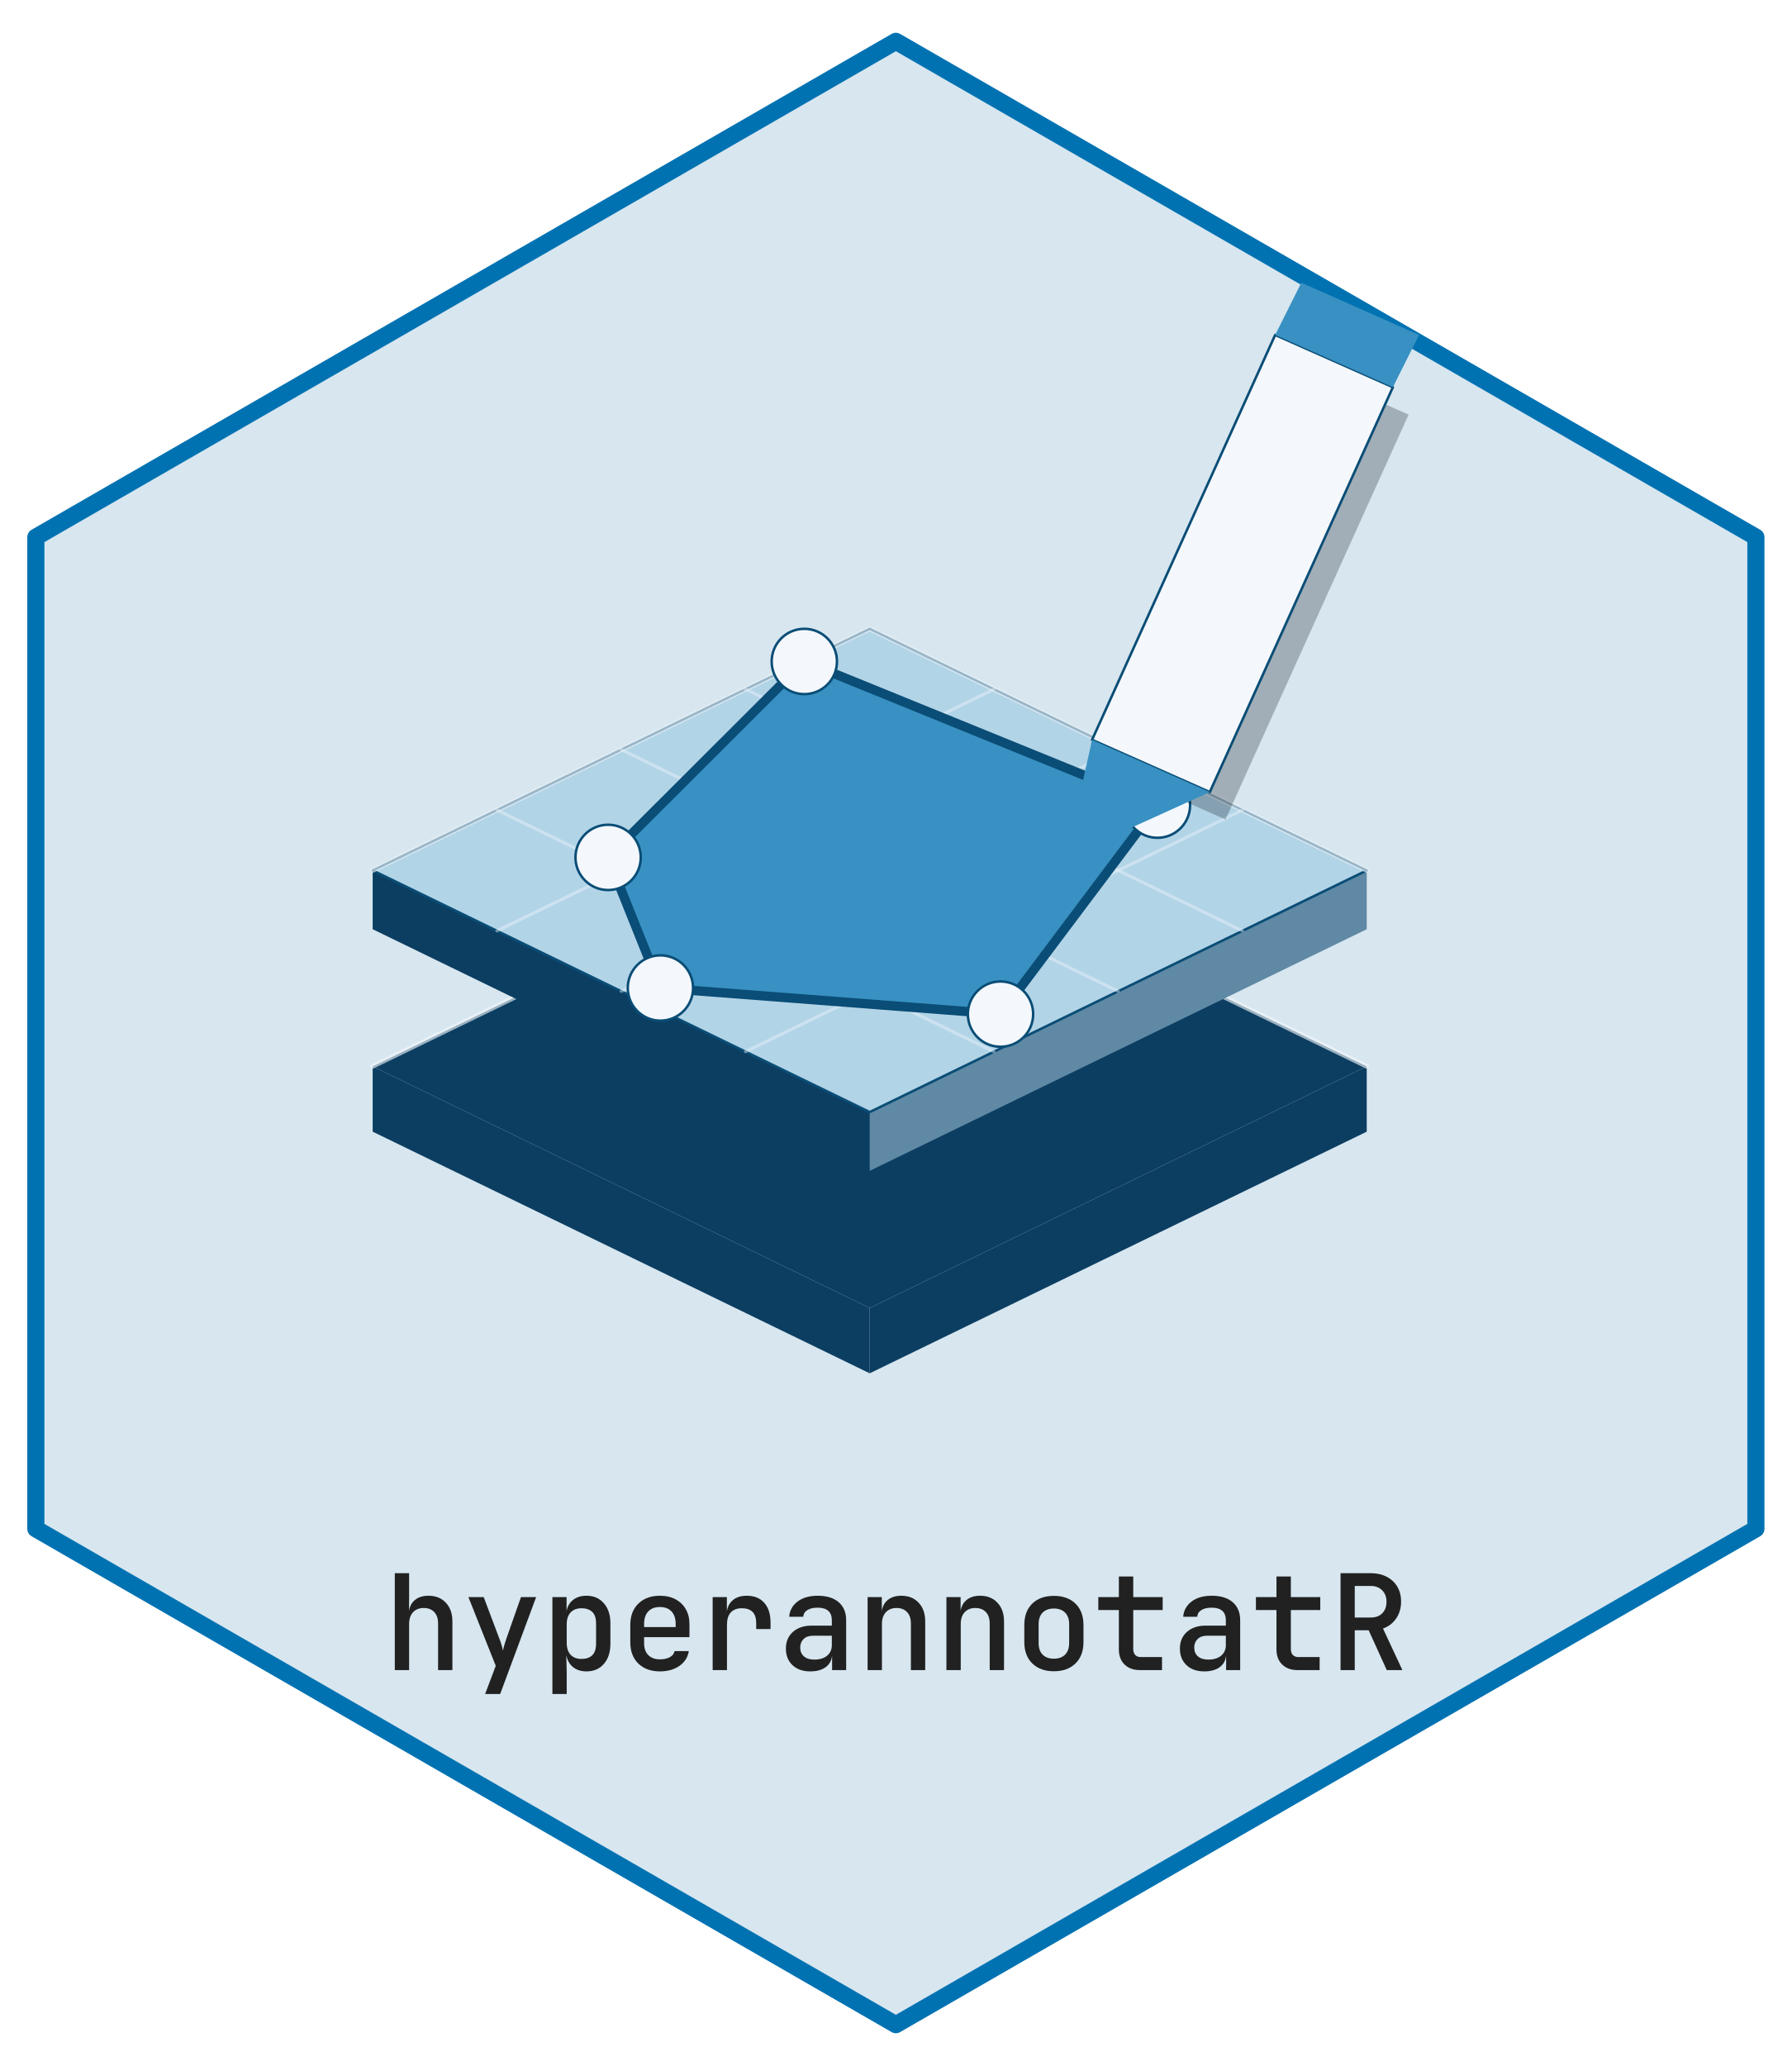
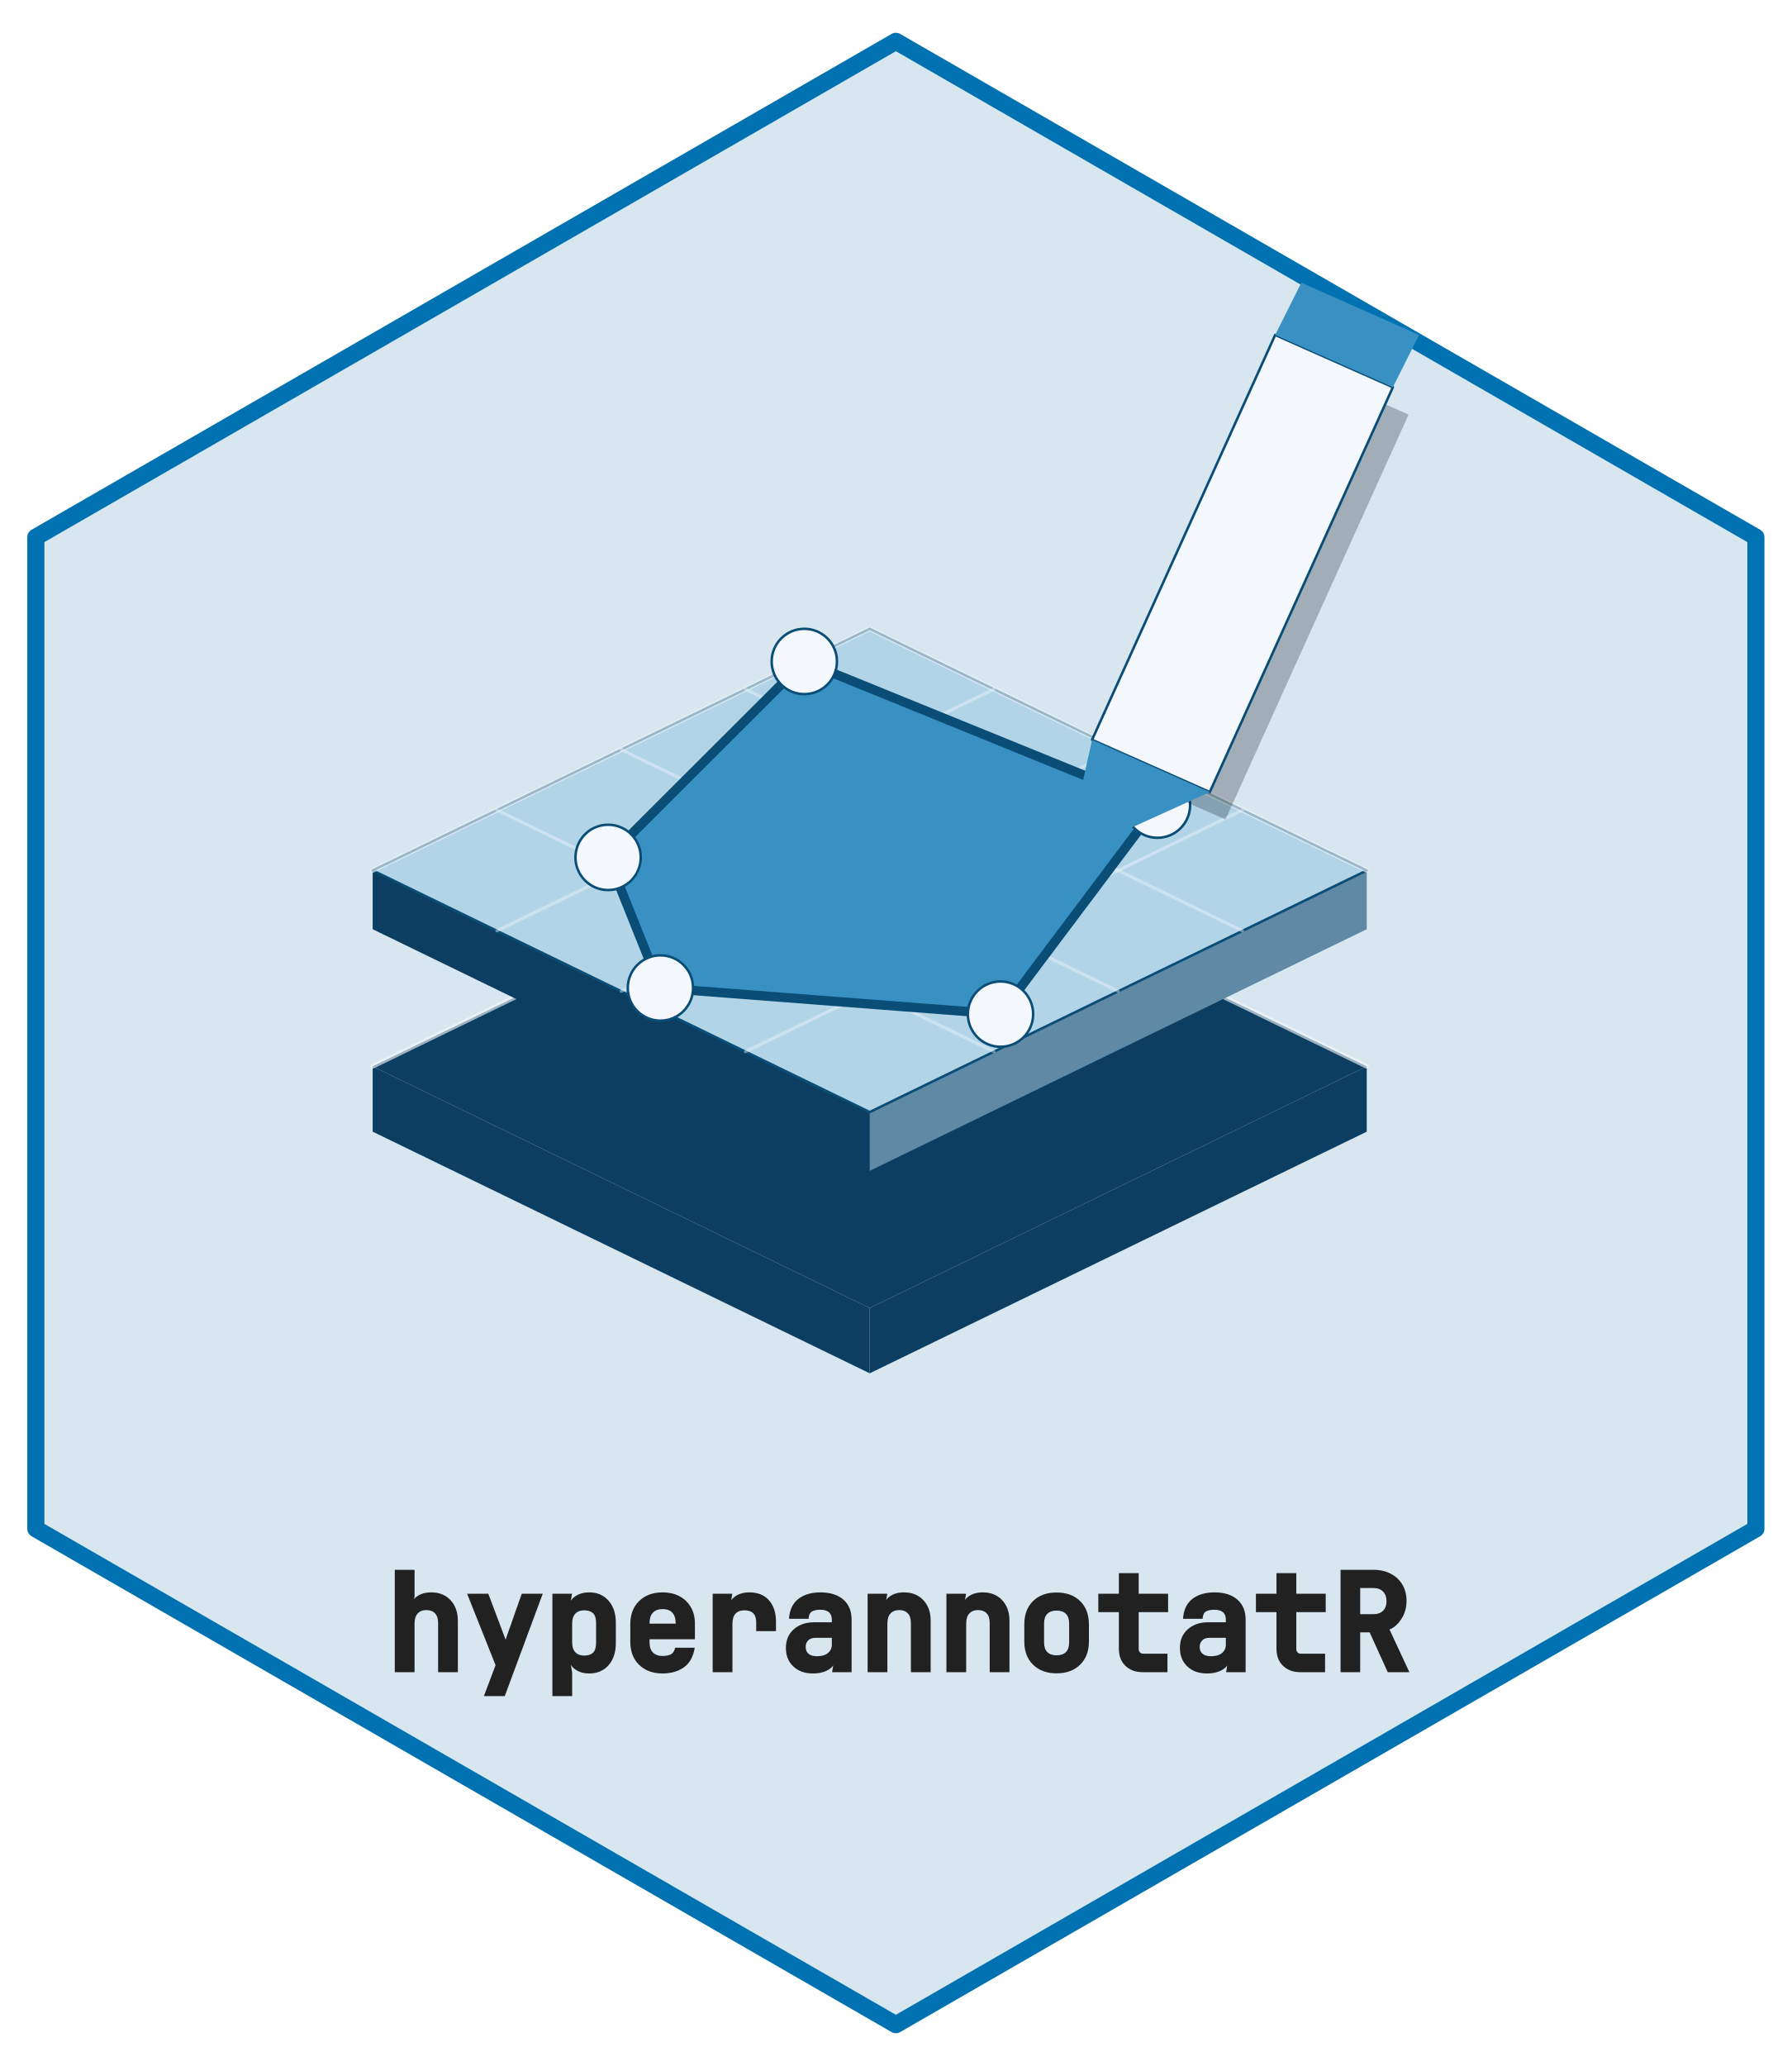
- <svg xmlns="http://www.w3.org/2000/svg" xmlns:xlink="http://www.w3.org/1999/xlink" width="432pt" height="498pt" viewBox="0 0 432 498">
+ <svg xmlns="http://www.w3.org/2000/svg" xmlns:xlink="http://www.w3.org/1999/xlink" width="432" height="498" viewBox="0 0 432 498">
  <defs>
    <g>
      <g id="glyph-0-0">
-         <path d="M 2.688 0 L 2.688 -23.359 L 6.141 -23.359 L 6.141 -17.594 L 6.109 -14.234 C 6.285 -15.391 6.781 -16.289 7.594 -16.938 C 8.414 -17.594 9.488 -17.922 10.812 -17.922 C 12.562 -17.922 13.957 -17.359 15 -16.234 C 16.051 -15.117 16.578 -13.613 16.578 -11.719 L 16.578 0 L 13.125 0 L 13.125 -11.234 C 13.125 -12.43 12.812 -13.352 12.188 -14 C 11.57 -14.645 10.727 -14.969 9.656 -14.969 C 8.57 -14.969 7.711 -14.625 7.078 -13.938 C 6.453 -13.258 6.141 -12.316 6.141 -11.109 L 6.141 0 Z M 2.688 0 " />
+         <path d="M 2.688 0 L 2.688 -24.672 L 7.453 -24.672 L 7.453 -18.25 L 6.766 -14.891 C 6.535 -16.285 6.891 -17.359 7.828 -18.109 C 8.773 -18.859 9.988 -19.234 11.469 -19.234 C 13.406 -19.234 14.957 -18.609 16.125 -17.359 C 17.301 -16.109 17.891 -14.445 17.891 -12.375 L 17.891 0 L 13.125 0 L 13.125 -11.891 C 13.125 -12.91 12.875 -13.676 12.375 -14.188 C 11.883 -14.707 11.195 -14.969 10.312 -14.969 C 9.414 -14.969 8.711 -14.691 8.203 -14.141 C 7.703 -13.598 7.453 -12.805 7.453 -11.766 L 7.453 0 Z M 2.688 0 " />
      </g>
      <g id="glyph-0-1">
-         <path d="M 5.469 5.766 L 8.031 -1.031 L 1.438 -17.594 L 5.125 -17.594 L 8.859 -7.688 C 9.055 -7.207 9.238 -6.691 9.406 -6.141 C 9.57 -5.586 9.691 -5.098 9.766 -4.672 C 9.848 -5.098 9.969 -5.586 10.125 -6.141 C 10.289 -6.691 10.457 -7.207 10.625 -7.688 L 14.109 -17.594 L 17.766 -17.594 L 9.094 5.766 Z M 5.469 5.766 " />
+         <path d="M 5.172 5.766 L 7.984 -1.688 L 1.125 -18.906 L 6.234 -18.906 L 10.125 -8.578 C 10.332 -8.086 10.52 -7.555 10.688 -6.984 C 10.863 -6.41 10.781 -6.082 10.438 -6 C 10.082 -6.082 9.988 -6.406 10.156 -6.969 C 10.32 -7.539 10.488 -8.07 10.656 -8.562 L 14.297 -18.906 L 19.359 -18.906 L 10.203 5.766 Z M 5.172 5.766 " />
      </g>
      <g id="glyph-0-2">
-         <path d="M 2.688 5.766 L 2.688 -17.594 L 6.109 -17.594 L 6.109 -14.266 C 6.348 -15.422 6.883 -16.316 7.719 -16.953 C 8.562 -17.598 9.625 -17.922 10.906 -17.922 C 12.656 -17.922 14.051 -17.316 15.094 -16.109 C 16.145 -14.898 16.672 -13.297 16.672 -11.297 L 16.672 -6.344 C 16.672 -4.312 16.145 -2.691 15.094 -1.484 C 14.051 -0.285 12.656 0.312 10.906 0.312 C 9.625 0.312 8.555 -0.02 7.703 -0.688 C 6.859 -1.363 6.316 -2.285 6.078 -3.453 L 6.047 -3.453 L 6.141 0.734 L 6.141 5.766 Z M 9.703 -2.688 C 10.805 -2.688 11.664 -2.977 12.281 -3.562 C 12.906 -4.156 13.219 -5.102 13.219 -6.406 L 13.219 -11.234 C 13.219 -12.516 12.906 -13.445 12.281 -14.031 C 11.664 -14.613 10.805 -14.906 9.703 -14.906 C 8.586 -14.906 7.711 -14.566 7.078 -13.891 C 6.453 -13.223 6.141 -12.285 6.141 -11.078 L 6.141 -6.562 C 6.141 -5.32 6.453 -4.363 7.078 -3.688 C 7.711 -3.02 8.586 -2.688 9.703 -2.688 Z M 9.703 -2.688 " />
+         <path d="M 2.688 5.766 L 2.688 -18.906 L 7.422 -18.906 L 6.766 -14.922 C 6.609 -16.328 7.008 -17.395 7.969 -18.125 C 8.938 -18.863 10.133 -19.234 11.562 -19.234 C 13.508 -19.234 15.066 -18.562 16.234 -17.219 C 17.398 -15.875 17.984 -14.117 17.984 -11.953 L 17.984 -7 C 17.984 -4.801 17.398 -3.031 16.234 -1.688 C 15.066 -0.352 13.508 0.312 11.562 0.312 C 10.125 0.312 8.922 -0.07 7.953 -0.844 C 6.984 -1.613 6.566 -2.691 6.703 -4.078 L 6.734 -4.078 L 7.453 0.078 L 7.453 5.766 Z M 10.359 -4 C 11.285 -4 11.992 -4.227 12.484 -4.688 C 12.973 -5.156 13.219 -5.945 13.219 -7.062 L 13.219 -11.891 C 13.219 -12.984 12.973 -13.758 12.484 -14.219 C 11.992 -14.676 11.285 -14.906 10.359 -14.906 C 9.43 -14.906 8.711 -14.633 8.203 -14.094 C 7.703 -13.551 7.453 -12.766 7.453 -11.734 L 7.453 -7.219 C 7.453 -6.156 7.703 -5.352 8.203 -4.812 C 8.711 -4.27 9.43 -4 10.359 -4 Z M 10.359 -4 " />
      </g>
      <g id="glyph-0-3">
-         <path d="M 9.594 0.312 C 7.445 0.312 5.723 -0.312 4.422 -1.562 C 3.117 -2.82 2.469 -4.539 2.469 -6.719 L 2.469 -10.875 C 2.469 -13.051 3.117 -14.77 4.422 -16.031 C 5.723 -17.289 7.445 -17.922 9.594 -17.922 C 11.051 -17.922 12.312 -17.633 13.375 -17.062 C 14.438 -16.5 15.258 -15.707 15.844 -14.688 C 16.438 -13.664 16.734 -12.473 16.734 -11.109 L 16.734 -7.938 L 5.797 -7.938 L 5.797 -6.5 C 5.797 -5.258 6.133 -4.297 6.812 -3.609 C 7.5 -2.93 8.426 -2.594 9.594 -2.594 C 10.562 -2.594 11.363 -2.766 12 -3.109 C 12.633 -3.461 13.02 -3.953 13.156 -4.578 L 16.578 -4.578 C 16.336 -3.086 15.582 -1.898 14.312 -1.016 C 13.051 -0.129 11.477 0.312 9.594 0.312 Z M 5.797 -11.109 L 5.797 -10.375 L 13.406 -10.375 L 13.406 -11.141 C 13.406 -12.441 13.07 -13.441 12.406 -14.141 C 11.75 -14.848 10.812 -15.203 9.594 -15.203 C 8.383 -15.203 7.445 -14.844 6.781 -14.125 C 6.125 -13.414 5.797 -12.41 5.797 -11.109 Z M 5.797 -11.109 " />
+         <path d="M 10.25 0.312 C 7.926 0.312 6.047 -0.375 4.609 -1.75 C 3.18 -3.133 2.469 -5.008 2.469 -7.375 L 2.469 -11.531 C 2.469 -13.895 3.18 -15.77 4.609 -17.156 C 6.047 -18.539 7.926 -19.234 10.25 -19.234 C 11.82 -19.234 13.188 -18.922 14.344 -18.297 C 15.508 -17.672 16.414 -16.797 17.062 -15.672 C 17.719 -14.547 18.047 -13.242 18.047 -11.766 L 18.047 -7.938 L 7.109 -7.938 L 7.109 -7.156 C 7.109 -6.094 7.383 -5.285 7.938 -4.734 C 8.488 -4.18 9.258 -3.906 10.25 -3.906 C 11.102 -3.906 11.781 -4.039 12.281 -4.312 C 12.781 -4.594 13.113 -5.117 13.281 -5.891 L 18 -5.891 C 17.656 -3.711 16.781 -2.133 15.375 -1.156 C 13.977 -0.176 12.27 0.312 10.25 0.312 Z M 7.109 -11.766 L 7.109 -11.688 L 13.406 -11.688 L 13.406 -11.797 C 13.406 -12.922 13.133 -13.77 12.594 -14.344 C 12.062 -14.914 11.281 -15.203 10.25 -15.203 C 9.227 -15.203 8.445 -14.91 7.906 -14.328 C 7.375 -13.754 7.109 -12.898 7.109 -11.766 Z M 7.109 -11.766 " />
      </g>
      <g id="glyph-0-4">
-         <path d="M 3.328 0 L 3.328 -17.594 L 6.75 -17.594 L 6.75 -14.141 C 6.926 -15.316 7.426 -16.238 8.25 -16.906 C 9.082 -17.582 10.18 -17.922 11.547 -17.922 C 13.359 -17.922 14.766 -17.352 15.766 -16.219 C 16.773 -15.094 17.281 -13.504 17.281 -11.453 L 17.281 -9.891 L 13.828 -9.891 L 13.828 -11.359 C 13.828 -13.723 12.664 -14.906 10.344 -14.906 C 9.188 -14.906 8.301 -14.566 7.688 -13.891 C 7.082 -13.223 6.781 -12.25 6.781 -10.969 L 6.781 0 Z M 3.328 0 " />
+         <path d="M 3.328 0 L 3.328 -18.906 L 8.062 -18.906 L 7.406 -14.797 C 7.176 -16.203 7.535 -17.289 8.484 -18.062 C 9.441 -18.844 10.68 -19.234 12.203 -19.234 C 14.211 -19.234 15.781 -18.598 16.906 -17.328 C 18.031 -16.066 18.594 -14.328 18.594 -12.109 L 18.594 -9.891 L 13.828 -9.891 L 13.828 -12.016 C 13.828 -13.941 12.883 -14.906 11 -14.906 C 10.039 -14.906 9.316 -14.633 8.828 -14.094 C 8.336 -13.562 8.094 -12.738 8.094 -11.625 L 8.094 0 Z M 3.328 0 " />
      </g>
      <g id="glyph-0-5">
-         <path d="M 7.844 0.312 C 6.051 0.312 4.625 -0.191 3.562 -1.203 C 2.508 -2.211 1.984 -3.539 1.984 -5.188 C 1.984 -6.852 2.547 -8.191 3.672 -9.203 C 4.805 -10.211 6.312 -10.719 8.188 -10.719 L 13.062 -10.719 L 13.062 -12 C 13.062 -14.031 11.914 -15.047 9.625 -15.047 C 8.602 -15.047 7.781 -14.852 7.156 -14.469 C 6.539 -14.082 6.211 -13.547 6.172 -12.859 L 2.781 -12.859 C 2.883 -14.336 3.547 -15.551 4.766 -16.5 C 5.984 -17.445 7.613 -17.922 9.656 -17.922 C 11.832 -17.922 13.52 -17.398 14.719 -16.359 C 15.914 -15.328 16.516 -13.883 16.516 -12.031 L 16.516 0 L 13.125 0 L 13.125 -3.297 L 13.094 -3.297 C 12.938 -2.16 12.398 -1.273 11.484 -0.641 C 10.566 -0.004 9.352 0.312 7.844 0.312 Z M 8.828 -2.531 C 10.129 -2.531 11.16 -2.844 11.922 -3.469 C 12.68 -4.102 13.062 -4.953 13.062 -6.016 L 13.062 -8.281 L 8.453 -8.281 C 7.535 -8.281 6.801 -8.016 6.25 -7.484 C 5.707 -6.953 5.438 -6.27 5.438 -5.438 C 5.438 -4.539 5.734 -3.832 6.328 -3.312 C 6.93 -2.789 7.766 -2.531 8.828 -2.531 Z M 8.828 -2.531 " />
+         <path d="M 8.5 0.312 C 6.531 0.312 4.953 -0.254 3.766 -1.391 C 2.578 -2.523 1.984 -4.008 1.984 -5.844 C 1.984 -7.707 2.613 -9.203 3.875 -10.328 C 5.145 -11.461 6.801 -12.031 8.844 -12.031 L 13.062 -12.031 L 13.062 -12.656 C 13.062 -14.25 12.133 -15.047 10.281 -15.047 C 9.383 -15.047 8.703 -14.898 8.234 -14.609 C 7.766 -14.316 7.504 -13.734 7.453 -12.859 L 2.734 -12.859 C 2.879 -15.004 3.629 -16.602 4.984 -17.656 C 6.348 -18.707 8.125 -19.234 10.312 -19.234 C 12.656 -19.234 14.492 -18.656 15.828 -17.5 C 17.16 -16.344 17.828 -14.738 17.828 -12.688 L 17.828 0 L 13.125 0 L 13.75 -3.922 L 13.781 -3.922 C 14.008 -2.555 13.598 -1.508 12.547 -0.781 C 11.492 -0.051 10.145 0.312 8.5 0.312 Z M 9.484 -3.844 C 10.629 -3.844 11.508 -4.098 12.125 -4.609 C 12.75 -5.129 13.062 -5.816 13.062 -6.672 L 13.062 -8.281 L 9.109 -8.281 C 8.367 -8.281 7.789 -8.078 7.375 -7.672 C 6.957 -7.266 6.75 -6.738 6.75 -6.094 C 6.75 -5.395 6.977 -4.844 7.438 -4.438 C 7.906 -4.039 8.586 -3.844 9.484 -3.844 Z M 9.484 -3.844 " />
      </g>
      <g id="glyph-0-6">
-         <path d="M 2.688 0 L 2.688 -17.594 L 6.109 -17.594 L 6.109 -14.234 C 6.285 -15.391 6.781 -16.289 7.594 -16.938 C 8.414 -17.594 9.488 -17.922 10.812 -17.922 C 12.562 -17.922 13.957 -17.359 15 -16.234 C 16.051 -15.117 16.578 -13.613 16.578 -11.719 L 16.578 0 L 13.125 0 L 13.125 -11.203 C 13.125 -12.422 12.812 -13.352 12.188 -14 C 11.57 -14.645 10.727 -14.969 9.656 -14.969 C 8.57 -14.969 7.711 -14.625 7.078 -13.938 C 6.453 -13.258 6.141 -12.316 6.141 -11.109 L 6.141 0 Z M 2.688 0 " />
+         <path d="M 2.688 0 L 2.688 -18.906 L 7.422 -18.906 L 6.766 -14.891 C 6.535 -16.285 6.891 -17.359 7.828 -18.109 C 8.773 -18.859 9.988 -19.234 11.469 -19.234 C 13.406 -19.234 14.957 -18.609 16.125 -17.359 C 17.301 -16.109 17.891 -14.445 17.891 -12.375 L 17.891 0 L 13.125 0 L 13.125 -11.859 C 13.125 -12.898 12.875 -13.676 12.375 -14.188 C 11.883 -14.707 11.195 -14.969 10.312 -14.969 C 9.414 -14.969 8.711 -14.691 8.203 -14.141 C 7.703 -13.598 7.453 -12.805 7.453 -11.766 L 7.453 0 Z M 2.688 0 " />
      </g>
      <g id="glyph-0-7">
-         <path d="M 9.594 0.281 C 7.426 0.281 5.695 -0.344 4.406 -1.594 C 3.113 -2.852 2.469 -4.57 2.469 -6.75 L 2.469 -10.844 C 2.469 -13.039 3.102 -14.766 4.375 -16.016 C 5.656 -17.266 7.395 -17.891 9.594 -17.891 C 11.789 -17.891 13.531 -17.266 14.812 -16.016 C 16.094 -14.766 16.734 -13.039 16.734 -10.844 L 16.734 -6.75 C 16.734 -4.57 16.086 -2.852 14.797 -1.594 C 13.504 -0.344 11.77 0.281 9.594 0.281 Z M 9.594 -2.75 C 10.75 -2.75 11.648 -3.07 12.297 -3.719 C 12.953 -4.375 13.281 -5.312 13.281 -6.531 L 13.281 -11.078 C 13.281 -12.285 12.953 -13.211 12.297 -13.859 C 11.648 -14.516 10.75 -14.844 9.594 -14.844 C 8.445 -14.844 7.547 -14.516 6.891 -13.859 C 6.242 -13.211 5.922 -12.285 5.922 -11.078 L 5.922 -6.531 C 5.922 -5.312 6.242 -4.375 6.891 -3.719 C 7.547 -3.07 8.445 -2.75 9.594 -2.75 Z M 9.594 -2.75 " />
+         <path d="M 10.25 0.281 C 7.906 0.281 6.02 -0.406 4.594 -1.781 C 3.176 -3.164 2.469 -5.039 2.469 -7.406 L 2.469 -11.5 C 2.469 -13.883 3.172 -15.766 4.578 -17.141 C 5.984 -18.516 7.875 -19.203 10.25 -19.203 C 12.625 -19.203 14.516 -18.516 15.922 -17.141 C 17.336 -15.766 18.047 -13.883 18.047 -11.5 L 18.047 -7.406 C 18.047 -5.039 17.332 -3.164 15.906 -1.781 C 14.488 -0.406 12.602 0.281 10.25 0.281 Z M 10.25 -4.062 C 11.227 -4.062 11.977 -4.32 12.5 -4.844 C 13.02 -5.363 13.281 -6.145 13.281 -7.188 L 13.281 -11.734 C 13.281 -12.766 13.02 -13.539 12.5 -14.062 C 11.977 -14.582 11.227 -14.844 10.25 -14.844 C 9.281 -14.844 8.535 -14.582 8.016 -14.062 C 7.492 -13.539 7.234 -12.766 7.234 -11.734 L 7.234 -7.188 C 7.234 -6.145 7.492 -5.363 8.016 -4.844 C 8.535 -4.32 9.281 -4.062 10.25 -4.062 Z M 10.25 -4.062 " />
      </g>
      <g id="glyph-0-8">
-         <path d="M 11.359 0 C 9.805 0 8.566 -0.445 7.641 -1.344 C 6.723 -2.238 6.266 -3.453 6.266 -4.984 L 6.266 -14.469 L 1.312 -14.469 L 1.312 -17.594 L 6.266 -17.594 L 6.266 -22.562 L 9.734 -22.562 L 9.734 -17.594 L 16.828 -17.594 L 16.828 -14.469 L 9.734 -14.469 L 9.734 -5.031 C 9.734 -4.469 9.891 -4.008 10.203 -3.656 C 10.523 -3.312 10.961 -3.141 11.516 -3.141 L 16.672 -3.141 L 16.672 0 Z M 11.359 0 " />
+         <path d="M 12.016 0 C 10.285 0 8.895 -0.508 7.844 -1.531 C 6.789 -2.551 6.266 -3.922 6.266 -5.641 L 6.266 -14.469 L 1.312 -14.469 L 1.312 -18.906 L 6.266 -18.906 L 6.266 -23.875 L 11.047 -23.875 L 11.047 -18.906 L 18.141 -18.906 L 18.141 -14.469 L 11.047 -14.469 L 11.047 -5.688 C 11.047 -5.289 11.145 -4.984 11.344 -4.766 C 11.539 -4.555 11.816 -4.453 12.172 -4.453 L 17.984 -4.453 L 17.984 0 Z M 12.016 0 " />
      </g>
      <g id="glyph-0-9">
-         <path d="M 2.719 0 L 2.719 -23.359 L 10.016 -23.359 C 11.461 -23.359 12.734 -23.07 13.828 -22.5 C 14.93 -21.938 15.785 -21.145 16.391 -20.125 C 17.004 -19.102 17.312 -17.898 17.312 -16.516 C 17.312 -14.953 16.914 -13.594 16.125 -12.438 C 15.332 -11.289 14.273 -10.484 12.953 -10.016 L 17.625 0 L 13.859 0 L 9.5 -9.594 L 6.141 -9.594 L 6.141 0 Z M 6.141 -12.672 L 10.016 -12.672 C 11.172 -12.672 12.086 -13.008 12.766 -13.688 C 13.453 -14.375 13.797 -15.297 13.797 -16.453 C 13.797 -17.617 13.445 -18.547 12.75 -19.234 C 12.062 -19.93 11.148 -20.281 10.016 -20.281 L 6.141 -20.281 Z M 6.141 -12.672 " />
+         <path d="M 2.719 0 L 2.719 -24.672 L 10.672 -24.672 C 12.223 -24.672 13.598 -24.359 14.797 -23.734 C 16.004 -23.117 16.941 -22.25 17.609 -21.125 C 18.285 -20 18.625 -18.68 18.625 -17.172 C 18.625 -15.473 18.188 -13.988 17.312 -12.719 C 16.445 -11.457 15.516 -10.648 14.516 -10.297 L 19.312 0 L 14.094 0 L 9.734 -9.594 L 7.453 -9.594 L 7.453 0 Z M 7.453 -13.984 L 10.672 -13.984 C 11.648 -13.984 12.414 -14.258 12.969 -14.812 C 13.52 -15.363 13.797 -16.129 13.797 -17.109 C 13.797 -18.098 13.516 -18.875 12.953 -19.438 C 12.391 -20 11.629 -20.281 10.672 -20.281 L 7.453 -20.281 Z M 7.453 -13.984 " />
      </g>
    </g>
  </defs>
  <path fill-rule="nonzero" fill="rgb(84.314%, 90.196%, 93.725%)" fill-opacity="1" stroke-width="4.125" stroke-linecap="round" stroke-linejoin="round" stroke="rgb(0%, 44.706%, 69.804%)" stroke-opacity="1" stroke-miterlimit="10" d="M 216 9.961 L 423.359 129.48 L 423.359 368.52 L 216 488.039 L 8.641 368.52 L 8.641 129.48 Z M 216 9.961 " />
  <path fill-rule="nonzero" fill="rgb(4.706%, 24.314%, 38.431%)" fill-opacity="1" d="M 89.855 257.043 L 209.691 315.289 L 209.691 331.031 L 89.855 272.785 Z M 89.855 257.043 " />
  <path fill-rule="nonzero" fill="rgb(4.706%, 24.314%, 38.431%)" fill-opacity="1" d="M 209.691 315.289 L 329.531 257.043 L 329.531 272.785 L 209.691 331.031 Z M 209.691 315.289 " />
  <path fill-rule="nonzero" fill="rgb(4.706%, 24.314%, 38.431%)" fill-opacity="1" d="M 89.855 257.043 L 209.691 198.801 L 329.531 257.043 L 209.691 315.289 Z M 89.855 257.043 " />
  <path fill="none" stroke-width="1.125" stroke-linecap="round" stroke-linejoin="round" stroke="rgb(95.686%, 97.255%, 98.824%)" stroke-opacity="0.62" stroke-miterlimit="10" d="M 89.855 257.043 L 209.691 198.801 L 329.531 257.043 " />
  <path fill-rule="nonzero" fill="rgb(4.706%, 24.314%, 38.431%)" fill-opacity="1" d="M 89.855 209.816 L 209.691 268.062 L 209.691 282.23 L 89.855 223.984 Z M 89.855 209.816 " />
  <path fill-rule="nonzero" fill="rgb(37.255%, 53.725%, 64.314%)" fill-opacity="1" d="M 209.691 268.062 L 329.531 209.816 L 329.531 223.984 L 209.691 282.23 Z M 209.691 268.062 " />
  <path fill-rule="nonzero" fill="rgb(69.804%, 83.137%, 90.588%)" fill-opacity="1" stroke-width="0.6" stroke-linecap="round" stroke-linejoin="round" stroke="rgb(3.922%, 30.196%, 46.275%)" stroke-opacity="1" stroke-miterlimit="10" d="M 89.855 209.816 L 209.691 151.574 L 329.531 209.816 L 209.691 268.062 Z M 89.855 209.816 " />
  <path fill="none" stroke-width="0.75" stroke-linecap="round" stroke-linejoin="round" stroke="rgb(95.686%, 97.255%, 98.824%)" stroke-opacity="0.4" stroke-miterlimit="10" d="M 119.816 195.258 L 239.652 253.5 " />
  <path fill="none" stroke-width="0.75" stroke-linecap="round" stroke-linejoin="round" stroke="rgb(95.686%, 97.255%, 98.824%)" stroke-opacity="0.4" stroke-miterlimit="10" d="M 179.734 253.5 L 299.57 195.258 " />
  <path fill="none" stroke-width="0.75" stroke-linecap="round" stroke-linejoin="round" stroke="rgb(95.686%, 97.255%, 98.824%)" stroke-opacity="0.4" stroke-miterlimit="10" d="M 149.773 180.695 L 269.609 238.941 " />
  <path fill="none" stroke-width="0.75" stroke-linecap="round" stroke-linejoin="round" stroke="rgb(95.686%, 97.255%, 98.824%)" stroke-opacity="0.4" stroke-miterlimit="10" d="M 149.773 238.941 L 269.609 180.695 " />
  <path fill="none" stroke-width="0.75" stroke-linecap="round" stroke-linejoin="round" stroke="rgb(95.686%, 97.255%, 98.824%)" stroke-opacity="0.4" stroke-miterlimit="10" d="M 179.734 166.137 L 299.57 224.379 " />
  <path fill="none" stroke-width="0.75" stroke-linecap="round" stroke-linejoin="round" stroke="rgb(95.686%, 97.255%, 98.824%)" stroke-opacity="0.4" stroke-miterlimit="10" d="M 119.816 224.379 L 239.652 166.137 " />
  <path fill="none" stroke-width="1.125" stroke-linecap="round" stroke-linejoin="round" stroke="rgb(95.686%, 97.255%, 98.824%)" stroke-opacity="0.62" stroke-miterlimit="10" d="M 89.855 209.816 L 209.691 151.574 L 329.531 209.816 " />
  <path fill-rule="nonzero" fill="rgb(21.961%, 56.863%, 76.078%)" fill-opacity="1" d="M 146.621 206.672 L 193.926 159.445 L 279.07 194.078 L 241.23 244.449 L 159.234 238.152 Z M 146.621 206.672 " />
  <path fill="none" stroke-width="2.25" stroke-linecap="round" stroke-linejoin="round" stroke="rgb(3.922%, 30.196%, 46.275%)" stroke-opacity="1" stroke-miterlimit="10" d="M 146.621 206.672 L 193.926 159.445 L 279.07 194.078 L 241.23 244.449 L 159.234 238.152 L 146.621 206.672 " />
  <path fill-rule="nonzero" fill="rgb(95.686%, 97.255%, 98.824%)" fill-opacity="1" stroke-width="0.6" stroke-linecap="round" stroke-linejoin="round" stroke="rgb(3.922%, 30.196%, 46.275%)" stroke-opacity="1" stroke-miterlimit="10" d="M 154.492 206.672 C 154.492 211.016 150.969 214.539 146.621 214.539 C 142.273 214.539 138.75 211.016 138.75 206.672 C 138.75 202.324 142.273 198.801 146.621 198.801 C 150.969 198.801 154.492 202.324 154.492 206.672 " />
  <path fill-rule="nonzero" fill="rgb(95.686%, 97.255%, 98.824%)" fill-opacity="1" stroke-width="0.6" stroke-linecap="round" stroke-linejoin="round" stroke="rgb(3.922%, 30.196%, 46.275%)" stroke-opacity="1" stroke-miterlimit="10" d="M 201.797 159.445 C 201.797 163.793 198.273 167.316 193.926 167.316 C 189.578 167.316 186.055 163.793 186.055 159.445 C 186.055 155.098 189.578 151.574 193.926 151.574 C 198.273 151.574 201.797 155.098 201.797 159.445 " />
  <path fill-rule="nonzero" fill="rgb(95.686%, 97.255%, 98.824%)" fill-opacity="1" stroke-width="0.6" stroke-linecap="round" stroke-linejoin="round" stroke="rgb(3.922%, 30.196%, 46.275%)" stroke-opacity="1" stroke-miterlimit="10" d="M 286.941 194.078 C 286.941 198.422 283.418 201.949 279.07 201.949 C 274.727 201.949 271.199 198.422 271.199 194.078 C 271.199 189.73 274.727 186.207 279.07 186.207 C 283.418 186.207 286.941 189.73 286.941 194.078 " />
  <path fill-rule="nonzero" fill="rgb(95.686%, 97.255%, 98.824%)" fill-opacity="1" stroke-width="0.6" stroke-linecap="round" stroke-linejoin="round" stroke="rgb(3.922%, 30.196%, 46.275%)" stroke-opacity="1" stroke-miterlimit="10" d="M 249.102 244.449 C 249.102 248.797 245.574 252.32 241.23 252.32 C 236.883 252.32 233.359 248.797 233.359 244.449 C 233.359 240.102 236.883 236.578 241.23 236.578 C 245.574 236.578 249.102 240.102 249.102 244.449 " />
  <path fill-rule="nonzero" fill="rgb(95.686%, 97.255%, 98.824%)" fill-opacity="1" stroke-width="0.6" stroke-linecap="round" stroke-linejoin="round" stroke="rgb(3.922%, 30.196%, 46.275%)" stroke-opacity="1" stroke-miterlimit="10" d="M 167.105 238.152 C 167.105 242.5 163.582 246.023 159.234 246.023 C 154.887 246.023 151.363 242.5 151.363 238.152 C 151.363 233.805 154.887 230.281 159.234 230.281 C 163.582 230.281 167.105 233.805 167.105 238.152 " />
  <path fill-rule="nonzero" fill="rgb(1.176%, 3.922%, 7.059%)" fill-opacity="0.251" d="M 267.09 184.945 L 295.473 197.539 L 339.621 99.941 L 311.238 87.348 Z M 267.09 184.945 " />
  <path fill-rule="nonzero" fill="rgb(95.686%, 97.255%, 98.824%)" fill-opacity="1" stroke-width="0.6" stroke-linecap="round" stroke-linejoin="round" stroke="rgb(3.922%, 30.196%, 46.275%)" stroke-opacity="1" stroke-miterlimit="10" d="M 263.305 178.336 L 291.688 190.93 L 335.836 93.328 L 307.453 80.734 Z M 263.305 178.336 " />
  <path fill-rule="nonzero" fill="rgb(21.961%, 56.863%, 76.078%)" fill-opacity="1" d="M 263.305 178.336 L 291.688 190.93 L 256.996 206.672 Z M 263.305 178.336 " />
  <path fill-rule="nonzero" fill="rgb(21.961%, 56.863%, 76.078%)" fill-opacity="1" d="M 307.453 80.734 L 335.836 93.328 L 342.145 80.734 L 313.762 68.145 Z M 307.453 80.734 " />
  <g fill="rgb(12.941%, 12.941%, 12.941%)" fill-opacity="1">
-     <use xlink:href="#glyph-0-0" x="92.5" y="402.569" />
-     <use xlink:href="#glyph-0-1" x="111.5" y="402.569" />
-     <use xlink:href="#glyph-0-2" x="130.5" y="402.569" />
-     <use xlink:href="#glyph-0-3" x="149.5" y="402.569" />
-     <use xlink:href="#glyph-0-4" x="168.5" y="402.569" />
-     <use xlink:href="#glyph-0-5" x="187.5" y="402.569" />
-     <use xlink:href="#glyph-0-6" x="206.5" y="402.569" />
-     <use xlink:href="#glyph-0-6" x="225.5" y="402.569" />
-     <use xlink:href="#glyph-0-7" x="244.5" y="402.569" />
-     <use xlink:href="#glyph-0-8" x="263.5" y="402.569" />
-     <use xlink:href="#glyph-0-5" x="282.5" y="402.569" />
-     <use xlink:href="#glyph-0-8" x="301.5" y="402.569" />
-     <use xlink:href="#glyph-0-9" x="320.5" y="402.569" />
+     <use xlink:href="#glyph-0-0" x="92.5" y="403.069" />
+     <use xlink:href="#glyph-0-1" x="111.5" y="403.069" />
+     <use xlink:href="#glyph-0-2" x="130.5" y="403.069" />
+     <use xlink:href="#glyph-0-3" x="149.5" y="403.069" />
+     <use xlink:href="#glyph-0-4" x="168.5" y="403.069" />
+     <use xlink:href="#glyph-0-5" x="187.5" y="403.069" />
+     <use xlink:href="#glyph-0-6" x="206.5" y="403.069" />
+     <use xlink:href="#glyph-0-6" x="225.5" y="403.069" />
+     <use xlink:href="#glyph-0-7" x="244.5" y="403.069" />
+     <use xlink:href="#glyph-0-8" x="263.5" y="403.069" />
+     <use xlink:href="#glyph-0-5" x="282.5" y="403.069" />
+     <use xlink:href="#glyph-0-8" x="301.5" y="403.069" />
+     <use xlink:href="#glyph-0-9" x="320.5" y="403.069" />
  </g>
</svg>
